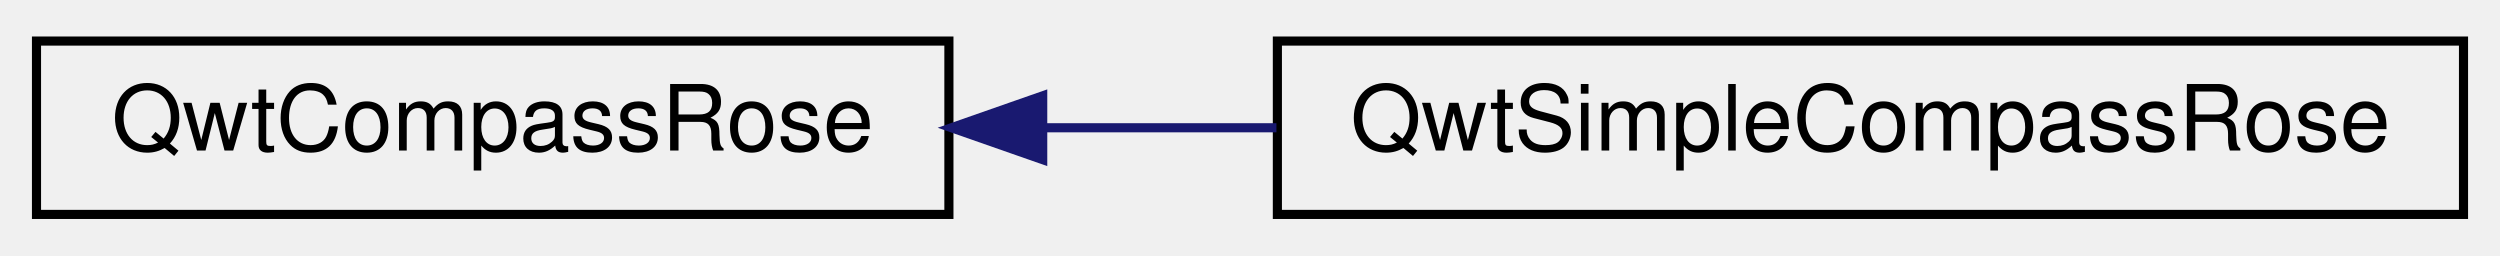
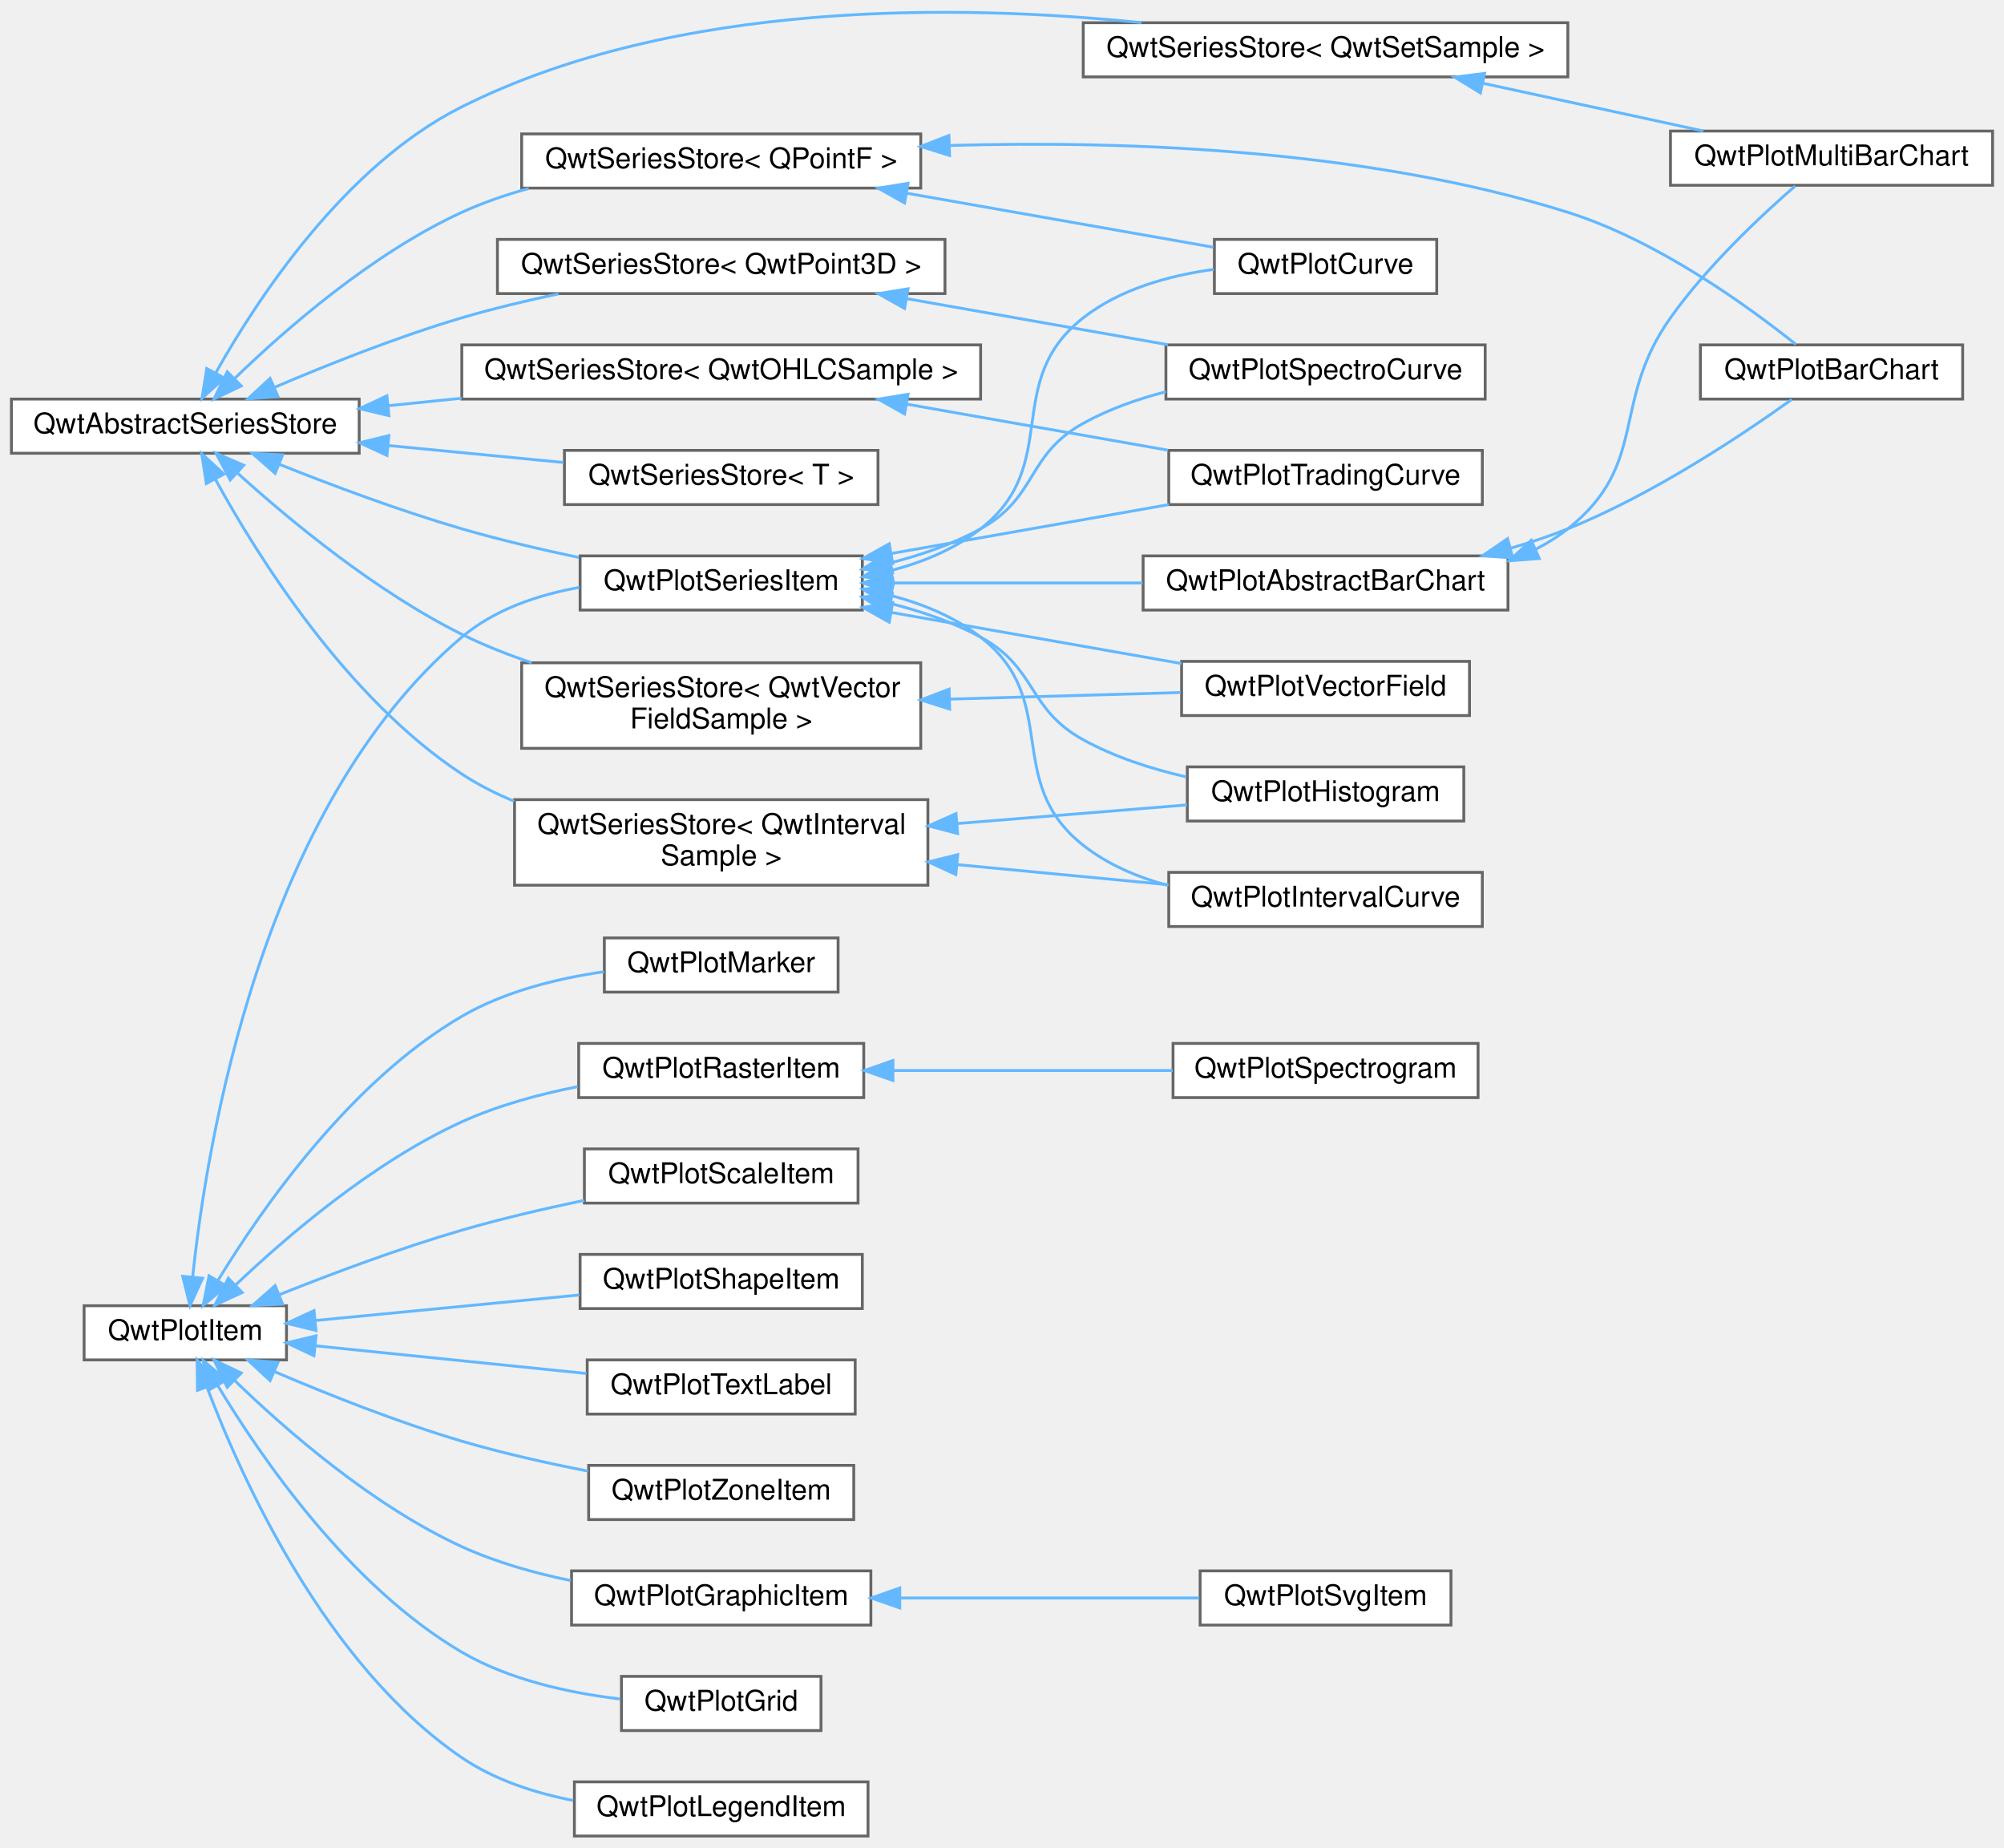
- <svg xmlns="http://www.w3.org/2000/svg" xmlns:xlink="http://www.w3.org/1999/xlink" width="274pt" height="28pt" viewBox="0.00 0.00 274.00 28.00">
-   <g id="graph0" class="graph" transform="scale(1 1) rotate(0) translate(4 24)">
-     <g id="node1" class="node">
-       <g id="a_node1">
-         <a xlink:href="class_qwt_compass_rose.html" target="_top" xlink:title="Abstract base class for a compass rose.">
-           <polygon fill="none" stroke="#000000" points="0,-.5 0,-19.5 100,-19.5 100,-.5 0,-.5" />
-           <text text-anchor="middle" x="50" y="-7.5" font-family="Helvetica,sans-Serif" font-size="10.00" fill="#000000">QwtCompassRose</text>
-         </a>
-       </g>
-     </g>
-     <g id="node2" class="node">
-       <g id="a_node2">
-         <a xlink:href="class_qwt_simple_compass_rose.html" target="_top" xlink:title="A simple rose for QwtCompass.">
-           <polygon fill="none" stroke="#000000" points="136,-.5 136,-19.5 266,-19.5 266,-.5 136,-.5" />
-           <text text-anchor="middle" x="201" y="-7.5" font-family="Helvetica,sans-Serif" font-size="10.00" fill="#000000">QwtSimpleCompassRose</text>
-         </a>
-       </g>
-     </g>
-     <g id="edge1" class="edge">
-       <path fill="none" stroke="#191970" d="M110.364,-10C118.76,-10 127.417,-10 135.896,-10" />
-       <polygon fill="#191970" stroke="#191970" points="110.281,-6.5 100.281,-10 110.281,-13.5 110.281,-6.5" />
+ <svg xmlns="http://www.w3.org/2000/svg" xmlns:xlink="http://www.w3.org/1999/xlink" width="703pt" height="648pt" viewBox="0.00 0.00 703.00 647.94">
+   <g id="graph0" class="graph" transform="scale(1 1) rotate(0) translate(4 643.94)">
+     <g id="Node000000" class="node">
+       <g id="a_Node000000">
+         <a xlink:href="class_qwt_abstract_series_store.html" target="_top" xlink:title="Bridge between QwtSeriesStore and QwtPlotSeriesItem.">
+           <polygon fill="white" stroke="#666666" points="122,-504 0,-504 0,-485 122,-485 122,-504" />
+           <text text-anchor="middle" x="61" y="-492" font-family="Helvetica,sans-Serif" font-size="10.00">QwtAbstractSeriesStore</text>
+         </a>
+       </g>
+     </g>
+     <g id="Node000001" class="node">
+       <g id="a_Node000001">
+         <a xlink:href="class_qwt_series_store.html" target="_top" xlink:title=" ">
+           <polygon fill="white" stroke="#666666" points="319,-597 179,-597 179,-578 319,-578 319,-597" />
+           <text text-anchor="middle" x="249" y="-585" font-family="Helvetica,sans-Serif" font-size="10.00">QwtSeriesStore&lt; QPointF &gt;</text>
+         </a>
+       </g>
+     </g>
+     <g id="edge54_Node000000_Node000001" class="edge">
+       <g id="a_edge54_Node000000_Node000001">
+         <a xlink:title=" ">
+           <path fill="none" stroke="#63b8ff" d="M78.39,-511.3C96.3,-528.64 126.66,-555.12 158,-569.5 165.39,-572.89 173.4,-575.64 181.5,-577.88" />
+           <polygon fill="#63b8ff" stroke="#63b8ff" points="80.64,-508.6 71.07,-504.05 75.71,-513.58 80.64,-508.6" />
+         </a>
+       </g>
+     </g>
+     <g id="Node000009" class="node">
+       <g id="a_Node000009">
+         <a xlink:href="class_qwt_series_store.html" target="_top" xlink:title=" ">
+           <polygon fill="white" stroke="#666666" points="321.5,-363.5 176.5,-363.5 176.5,-333.5 321.5,-333.5 321.5,-363.5" />
+           <text text-anchor="start" x="184.5" y="-351.5" font-family="Helvetica,sans-Serif" font-size="10.00">QwtSeriesStore&lt; QwtInterval</text>
+           <text text-anchor="middle" x="249" y="-340.5" font-family="Helvetica,sans-Serif" font-size="10.00">Sample &gt;</text>
+         </a>
+       </g>
+     </g>
+     <g id="edge57_Node000000_Node000009" class="edge">
+       <g id="a_edge57_Node000000_Node000009">
+         <a xlink:title=" ">
+           <path fill="none" stroke="#63b8ff" d="M71.65,-475.68C86.48,-448.66 117.48,-399.18 158,-372.5 163.67,-368.76 169.91,-365.61 176.36,-362.94" />
+           <polygon fill="#63b8ff" stroke="#63b8ff" points="68.38,-474.38 66.76,-484.85 74.55,-477.67 68.38,-474.38" />
+         </a>
+       </g>
+     </g>
+     <g id="Node000005" class="node">
+       <g id="a_Node000005">
+         <a xlink:href="class_qwt_series_store.html" target="_top" xlink:title=" ">
+           <polygon fill="white" stroke="#666666" points="546,-636 376,-636 376,-617 546,-617 546,-636" />
+           <text text-anchor="middle" x="461" y="-624" font-family="Helvetica,sans-Serif" font-size="10.00">QwtSeriesStore&lt; QwtSetSample &gt;</text>
+         </a>
+       </g>
+     </g>
+     <g id="edge60_Node000000_Node000005" class="edge">
+       <g id="a_edge60_Node000000_Node000005">
+         <a xlink:title=" ">
+           <path fill="none" stroke="#63b8ff" d="M71.68,-513.18C86.37,-539.34 116.98,-585.96 158,-606.5 233.3,-644.19 332.66,-642.53 396.46,-636.02" />
+           <polygon fill="#63b8ff" stroke="#63b8ff" points="74.68,-511.38 66.84,-504.26 68.53,-514.72 74.68,-511.38" />
+         </a>
+       </g>
+     </g>
+     <g id="Node000012" class="node">
+       <g id="a_Node000012">
+         <a xlink:href="class_qwt_series_store.html" target="_top" xlink:title=" ">
+           <polygon fill="white" stroke="#666666" points="327.5,-560 170.5,-560 170.5,-541 327.5,-541 327.5,-560" />
+           <text text-anchor="middle" x="249" y="-548" font-family="Helvetica,sans-Serif" font-size="10.00">QwtSeriesStore&lt; QwtPoint3D &gt;</text>
+         </a>
+       </g>
+     </g>
+     <g id="edge62_Node000000_Node000012" class="edge">
+       <g id="a_edge62_Node000000_Node000012">
+         <a xlink:title=" ">
+           <path fill="none" stroke="#63b8ff" d="M92.15,-508.05C110.82,-516.03 135.46,-525.84 158,-532.5 168.85,-535.7 180.6,-538.52 191.93,-540.91" />
+           <polygon fill="#63b8ff" stroke="#63b8ff" points="93.53,-504.84 82.97,-504.07 90.75,-511.26 93.53,-504.84" />
+         </a>
+       </g>
+     </g>
+     <g id="Node000014" class="node">
+       <g id="a_Node000014">
+         <a xlink:href="class_qwt_series_store.html" target="_top" xlink:title=" ">
+           <polygon fill="white" stroke="#666666" points="340,-523 158,-523 158,-504 340,-504 340,-523" />
+           <text text-anchor="middle" x="249" y="-511" font-family="Helvetica,sans-Serif" font-size="10.00">QwtSeriesStore&lt; QwtOHLCSample &gt;</text>
+         </a>
+       </g>
+     </g>
+     <g id="edge64_Node000000_Node000014" class="edge">
+       <g id="a_edge64_Node000000_Node000014">
+         <a xlink:title=" ">
+           <path fill="none" stroke="#63b8ff" d="M132.24,-501.68C140.66,-502.53 149.34,-503.42 157.98,-504.3" />
+           <polygon fill="#63b8ff" stroke="#63b8ff" points="132.44,-498.18 122.13,-500.64 131.72,-505.14 132.44,-498.18" />
+         </a>
+       </g>
+     </g>
+     <g id="Node000016" class="node">
+       <g id="a_Node000016">
+         <a xlink:href="class_qwt_series_store.html" target="_top" xlink:title=" ">
+           <polygon fill="white" stroke="#666666" points="319,-411.5 179,-411.5 179,-381.5 319,-381.5 319,-411.5" />
+           <text text-anchor="start" x="187" y="-399.5" font-family="Helvetica,sans-Serif" font-size="10.00">QwtSeriesStore&lt; QwtVector</text>
+           <text text-anchor="middle" x="249" y="-388.5" font-family="Helvetica,sans-Serif" font-size="10.00">FieldSample &gt;</text>
+         </a>
+       </g>
+     </g>
+     <g id="edge66_Node000000_Node000016" class="edge">
+       <g id="a_edge66_Node000000_Node000016">
+         <a xlink:title=" ">
+           <path fill="none" stroke="#63b8ff" d="M79.27,-478.08C97.51,-461.58 127.75,-436.51 158,-421.5 165.7,-417.68 174.07,-414.37 182.5,-411.52" />
+           <polygon fill="#63b8ff" stroke="#63b8ff" points="76.76,-475.64 71.78,-484.99 81.51,-480.78 76.76,-475.64" />
+         </a>
+       </g>
+     </g>
+     <g id="Node000006" class="node">
+       <g id="a_Node000006">
+         <a xlink:href="class_qwt_plot_series_item.html" target="_top" xlink:title="Base class for plot items representing a series of samples.">
+           <polygon fill="white" stroke="#666666" points="298.5,-449 199.5,-449 199.5,-430 298.5,-430 298.5,-449" />
+           <text text-anchor="middle" x="249" y="-437" font-family="Helvetica,sans-Serif" font-size="10.00">QwtPlotSeriesItem</text>
+         </a>
+       </g>
+     </g>
+     <g id="edge68_Node000000_Node000006" class="edge">
+       <g id="a_edge68_Node000000_Node000006">
+         <a xlink:title=" ">
+           <path fill="none" stroke="#63b8ff" d="M93.96,-481.13C112.44,-473.75 136.27,-464.83 158,-458.5 171.19,-454.66 185.67,-451.26 199.09,-448.43" />
+           <polygon fill="#63b8ff" stroke="#63b8ff" points="92.52,-477.94 84.56,-484.94 95.14,-484.43 92.52,-477.94" />
+         </a>
+       </g>
+     </g>
+     <g id="Node000029" class="node">
+       <g id="a_Node000029">
+         <a xlink:href="class_qwt_series_store.html" target="_top" xlink:title="Class storing a QwtSeriesData object.">
+           <polygon fill="white" stroke="#666666" points="304,-486 194,-486 194,-467 304,-467 304,-486" />
+           <text text-anchor="middle" x="249" y="-474" font-family="Helvetica,sans-Serif" font-size="10.00">QwtSeriesStore&lt; T &gt;</text>
+         </a>
+       </g>
+     </g>
+     <g id="edge78_Node000000_Node000029" class="edge">
+       <g id="a_edge78_Node000000_Node000029">
+         <a xlink:title=" ">
+           <path fill="none" stroke="#63b8ff" d="M132.29,-487.7C152.64,-485.73 174.53,-483.61 193.73,-481.75" />
+           <polygon fill="#63b8ff" stroke="#63b8ff" points="131.75,-484.23 122.13,-488.68 132.42,-491.2 131.75,-484.23" />
+         </a>
+       </g>
+     </g>
+     <g id="Node000002" class="node">
+       <g id="a_Node000002">
+         <a xlink:href="class_qwt_plot_bar_chart.html" target="_top" xlink:title="QwtPlotBarChart displays a series of a values as bars.">
+           <polygon fill="white" stroke="#666666" points="684.5,-523 592.5,-523 592.5,-504 684.5,-504 684.5,-523" />
+           <text text-anchor="middle" x="638.5" y="-511" font-family="Helvetica,sans-Serif" font-size="10.00">QwtPlotBarChart</text>
+         </a>
+       </g>
+     </g>
+     <g id="edge55_Node000001_Node000002" class="edge">
+       <g id="a_edge55_Node000001_Node000002">
+         <a xlink:title=" ">
+           <path fill="none" stroke="#63b8ff" d="M329.29,-592.95C390,-594.69 475.09,-591.82 546,-569.5 577.62,-559.55 609.51,-536.36 626,-523.16" />
+           <polygon fill="#63b8ff" stroke="#63b8ff" points="329.11,-589.44 319,-592.6 328.88,-596.44 329.11,-589.44" />
+         </a>
+       </g>
+     </g>
+     <g id="Node000007" class="node">
+       <g id="a_Node000007">
+         <a xlink:href="class_qwt_plot_curve.html" target="_top" xlink:title="A plot item, that represents a series of points.">
+           <polygon fill="white" stroke="#666666" points="500,-560 422,-560 422,-541 500,-541 500,-560" />
+           <text text-anchor="middle" x="461" y="-548" font-family="Helvetica,sans-Serif" font-size="10.00">QwtPlotCurve</text>
+         </a>
+       </g>
+     </g>
+     <g id="edge56_Node000001_Node000007" class="edge">
+       <g id="a_edge56_Node000001_Node000007">
+         <a xlink:title=" ">
+           <path fill="none" stroke="#63b8ff" d="M314.25,-576.18C349.38,-569.99 391.71,-562.53 421.68,-557.25" />
+           <polygon fill="#63b8ff" stroke="#63b8ff" points="313.32,-572.79 304.08,-577.97 314.54,-579.68 313.32,-572.79" />
+         </a>
+       </g>
+     </g>
+     <g id="Node000008" class="node">
+       <g id="a_Node000008">
+         <a xlink:href="class_qwt_plot_histogram.html" target="_top" xlink:title="QwtPlotHistogram represents a series of samples, where an interval is associated with a value (  ).">
+           <polygon fill="white" stroke="#666666" points="509.5,-375 412.5,-375 412.5,-356 509.5,-356 509.5,-375" />
+           <text text-anchor="middle" x="461" y="-363" font-family="Helvetica,sans-Serif" font-size="10.00">QwtPlotHistogram</text>
+         </a>
+       </g>
+     </g>
+     <g id="edge58_Node000009_Node000008" class="edge">
+       <g id="a_edge58_Node000009_Node000008">
+         <a xlink:title=" ">
+           <path fill="none" stroke="#63b8ff" d="M332,-355.14C359.23,-357.34 388.63,-359.72 412.38,-361.65" />
+           <polygon fill="#63b8ff" stroke="#63b8ff" points="331.93,-351.62 321.68,-354.3 331.37,-358.6 331.93,-351.62" />
+         </a>
+       </g>
+     </g>
+     <g id="Node000010" class="node">
+       <g id="a_Node000010">
+         <a xlink:href="class_qwt_plot_interval_curve.html" target="_top" xlink:title="QwtPlotIntervalCurve represents a series of samples, where each value is associated with an interval ...">
+           <polygon fill="white" stroke="#666666" points="516,-338 406,-338 406,-319 516,-319 516,-338" />
+           <text text-anchor="middle" x="461" y="-326" font-family="Helvetica,sans-Serif" font-size="10.00">QwtPlotIntervalCurve</text>
+         </a>
+       </g>
+     </g>
+     <g id="edge59_Node000009_Node000010" class="edge">
+       <g id="a_edge59_Node000009_Node000010">
+         <a xlink:title=" ">
+           <path fill="none" stroke="#63b8ff" d="M331.83,-340.71C356.67,-338.34 383.34,-335.8 405.88,-333.65" />
+           <polygon fill="#63b8ff" stroke="#63b8ff" points="331.31,-337.24 321.68,-341.67 331.97,-344.21 331.31,-337.24" />
+         </a>
+       </g>
+     </g>
+     <g id="Node000004" class="node">
+       <g id="a_Node000004">
+         <a xlink:href="class_qwt_plot_multi_bar_chart.html" target="_top" xlink:title="QwtPlotMultiBarChart displays a series of a samples that consist each of a set of values.">
+           <polygon fill="white" stroke="#666666" points="695,-598 582,-598 582,-579 695,-579 695,-598" />
+           <text text-anchor="middle" x="638.5" y="-586" font-family="Helvetica,sans-Serif" font-size="10.00">QwtPlotMultiBarChart</text>
+         </a>
+       </g>
+     </g>
+     <g id="edge61_Node000005_Node000004" class="edge">
+       <g id="a_edge61_Node000005_Node000004">
+         <a xlink:title=" ">
+           <path fill="none" stroke="#63b8ff" d="M516.28,-614.75C541.09,-609.37 570.11,-603.09 593.53,-598.02" />
+           <polygon fill="#63b8ff" stroke="#63b8ff" points="515.32,-611.37 506.29,-616.91 516.8,-618.22 515.32,-611.37" />
+         </a>
+       </g>
+     </g>
+     <g id="Node000011" class="node">
+       <g id="a_Node000011">
+         <a xlink:href="class_qwt_plot_spectro_curve.html" target="_top" xlink:title="Curve that displays 3D points as dots, where the z coordinate is mapped to a color.">
+           <polygon fill="white" stroke="#666666" points="517,-523 405,-523 405,-504 517,-504 517,-523" />
+           <text text-anchor="middle" x="461" y="-511" font-family="Helvetica,sans-Serif" font-size="10.00">QwtPlotSpectroCurve</text>
+         </a>
+       </g>
+     </g>
+     <g id="edge63_Node000012_Node000011" class="edge">
+       <g id="a_edge63_Node000012_Node000011">
+         <a xlink:title=" ">
+           <path fill="none" stroke="#63b8ff" d="M314.21,-539.19C343.49,-534.03 377.77,-527.99 405.74,-523.06" />
+           <polygon fill="#63b8ff" stroke="#63b8ff" points="313.32,-535.79 304.08,-540.97 314.54,-542.68 313.32,-535.79" />
+         </a>
+       </g>
+     </g>
+     <g id="Node000013" class="node">
+       <g id="a_Node000013">
+         <a xlink:href="class_qwt_plot_trading_curve.html" target="_top" xlink:title="QwtPlotTradingCurve illustrates movements in the price of a financial instrument over time.">
+           <polygon fill="white" stroke="#666666" points="516,-486 406,-486 406,-467 516,-467 516,-486" />
+           <text text-anchor="middle" x="461" y="-474" font-family="Helvetica,sans-Serif" font-size="10.00">QwtPlotTradingCurve</text>
+         </a>
+       </g>
+     </g>
+     <g id="edge65_Node000014_Node000013" class="edge">
+       <g id="a_edge65_Node000014_Node000013">
+         <a xlink:title=" ">
+           <path fill="none" stroke="#63b8ff" d="M314.21,-502.19C343.49,-497.03 377.77,-490.99 405.74,-486.06" />
+           <polygon fill="#63b8ff" stroke="#63b8ff" points="313.32,-498.79 304.08,-503.97 314.54,-505.68 313.32,-498.79" />
+         </a>
+       </g>
+     </g>
+     <g id="Node000015" class="node">
+       <g id="a_Node000015">
+         <a xlink:href="class_qwt_plot_vector_field.html" target="_top" xlink:title="A plot item, that represents a vector field.">
+           <polygon fill="white" stroke="#666666" points="511.5,-412 410.5,-412 410.5,-393 511.5,-393 511.5,-412" />
+           <text text-anchor="middle" x="461" y="-400" font-family="Helvetica,sans-Serif" font-size="10.00">QwtPlotVectorField</text>
+         </a>
+       </g>
+     </g>
+     <g id="edge67_Node000016_Node000015" class="edge">
+       <g id="a_edge67_Node000016_Node000015">
+         <a xlink:title=" ">
+           <path fill="none" stroke="#63b8ff" d="M329.32,-398.77C356.47,-399.54 386.05,-400.39 410.2,-401.08" />
+           <polygon fill="#63b8ff" stroke="#63b8ff" points="329.15,-395.26 319.05,-398.47 328.95,-402.26 329.15,-395.26" />
+         </a>
+       </g>
+     </g>
+     <g id="edge72_Node000006_Node000007" class="edge">
+       <g id="a_edge72_Node000006_Node000007">
+         <a xlink:title=" ">
+           <path fill="none" stroke="#63b8ff" d="M308.64,-443.88C319.88,-446.83 330.95,-451.43 340,-458.5 368.83,-481.01 347.21,-509.94 376,-532.5 388.91,-542.62 406.24,-547.36 421.8,-549.49" />
+           <polygon fill="#63b8ff" stroke="#63b8ff" points="309.28,-440.44 298.76,-441.68 307.76,-447.27 309.28,-440.44" />
+         </a>
+       </g>
+     </g>
+     <g id="edge73_Node000006_Node000008" class="edge">
+       <g id="a_edge73_Node000006_Node000008">
+         <a xlink:title=" ">
+           <path fill="none" stroke="#63b8ff" d="M308.45,-432.29C319.34,-429.54 330.33,-425.74 340,-420.5 359.89,-409.72 356.19,-395.43 376,-384.5 387,-378.44 399.82,-374.31 412.09,-371.49" />
+           <polygon fill="#63b8ff" stroke="#63b8ff" points="307.5,-428.92 298.51,-434.53 309.04,-435.75 307.5,-428.92" />
+         </a>
+       </g>
+     </g>
+     <g id="edge74_Node000006_Node000010" class="edge">
+       <g id="a_edge74_Node000006_Node000010">
+         <a xlink:title=" ">
+           <path fill="none" stroke="#63b8ff" d="M308.61,-435.09C319.85,-432.13 330.93,-427.55 340,-420.5 368.57,-398.31 347.59,-369.89 376,-347.5 384.57,-340.74 395.09,-336.29 405.74,-333.39" />
+           <polygon fill="#63b8ff" stroke="#63b8ff" points="307.73,-431.69 298.73,-437.28 309.25,-438.53 307.73,-431.69" />
+         </a>
+       </g>
+     </g>
+     <g id="edge75_Node000006_Node000011" class="edge">
+       <g id="a_edge75_Node000006_Node000011">
+         <a xlink:title=" ">
+           <path fill="none" stroke="#63b8ff" d="M308.51,-446.6C319.39,-449.36 330.36,-453.19 340,-458.5 360.1,-469.57 355.92,-484.4 376,-495.5 384.88,-500.41 394.96,-503.98 404.99,-506.58" />
+           <polygon fill="#63b8ff" stroke="#63b8ff" points="309.1,-443.15 298.57,-444.36 307.55,-449.98 309.1,-443.15" />
+         </a>
+       </g>
+     </g>
+     <g id="edge76_Node000006_Node000013" class="edge">
+       <g id="a_edge76_Node000006_Node000013">
+         <a xlink:title=" ">
+           <path fill="none" stroke="#63b8ff" d="M308.78,-449.86C339.27,-455.23 376.26,-461.75 406.02,-466.99" />
+           <polygon fill="#63b8ff" stroke="#63b8ff" points="309.16,-446.37 298.71,-448.08 307.95,-453.26 309.16,-446.37" />
+         </a>
+       </g>
+     </g>
+     <g id="edge77_Node000006_Node000015" class="edge">
+       <g id="a_edge77_Node000006_Node000015">
+         <a xlink:title=" ">
+           <path fill="none" stroke="#63b8ff" d="M308.83,-429.13C340.85,-423.49 380.02,-416.59 410.47,-411.23" />
+           <polygon fill="#63b8ff" stroke="#63b8ff" points="307.95,-425.74 298.71,-430.92 309.16,-432.63 307.95,-425.74" />
+         </a>
+       </g>
+     </g>
+     <g id="Node000003" class="node">
+       <g id="a_Node000003">
+         <a xlink:href="class_qwt_plot_abstract_bar_chart.html" target="_top" xlink:title="Abstract base class for bar chart items.">
+           <polygon fill="white" stroke="#666666" points="525,-449 397,-449 397,-430 525,-430 525,-449" />
+           <text text-anchor="middle" x="461" y="-437" font-family="Helvetica,sans-Serif" font-size="10.00">QwtPlotAbstractBarChart</text>
+         </a>
+       </g>
+     </g>
+     <g id="edge69_Node000006_Node000003" class="edge">
+       <g id="a_edge69_Node000006_Node000003">
+         <a xlink:title=" ">
+           <path fill="none" stroke="#63b8ff" d="M308.93,-439.5C336.31,-439.5 368.92,-439.5 396.82,-439.5" />
+           <polygon fill="#63b8ff" stroke="#63b8ff" points="308.71,-436 298.71,-439.5 308.71,-443 308.71,-436" />
+         </a>
+       </g>
+     </g>
+     <g id="edge70_Node000003_Node000002" class="edge">
+       <g id="a_edge70_Node000003_Node000002">
+         <a xlink:title=" ">
+           <path fill="none" stroke="#63b8ff" d="M526.09,-451.75C532.91,-453.71 539.66,-455.95 546,-458.5 575.93,-470.52 607.44,-491.61 624.56,-503.88" />
+           <polygon fill="#63b8ff" stroke="#63b8ff" points="526.67,-448.28 516.1,-449.06 524.85,-455.04 526.67,-448.28" />
+         </a>
+       </g>
+     </g>
+     <g id="edge71_Node000003_Node000004" class="edge">
+       <g id="a_edge71_Node000003_Node000004">
+         <a xlink:title=" ">
+           <path fill="none" stroke="#63b8ff" d="M534.89,-451.42C538.83,-453.44 542.57,-455.78 546,-458.5 574.66,-481.22 560.84,-502.67 582,-532.5 594.83,-550.59 613.65,-568.21 625.73,-578.71" />
+           <polygon fill="#63b8ff" stroke="#63b8ff" points="535.97,-448.07 525.4,-447.27 533.16,-454.48 535.97,-448.07" />
+         </a>
+       </g>
+     </g>
+     <g id="Node000017" class="node">
+       <g id="a_Node000017">
+         <a xlink:href="class_qwt_plot_item.html" target="_top" xlink:title="Base class for items on the plot canvas.">
+           <polygon fill="white" stroke="#666666" points="96.5,-186 25.5,-186 25.5,-167 96.5,-167 96.5,-186" />
+           <text text-anchor="middle" x="61" y="-174" font-family="Helvetica,sans-Serif" font-size="10.00">QwtPlotItem</text>
+         </a>
+       </g>
+     </g>
+     <g id="edge87_Node000017_Node000006" class="edge">
+       <g id="a_edge87_Node000017_Node000006">
+         <a xlink:title=" ">
+           <path fill="none" stroke="#63b8ff" d="M63.58,-196.02C68.46,-242.62 87.52,-360.89 158,-420.5 169.46,-430.19 184.64,-435.33 199.26,-437.95" />
+           <polygon fill="#63b8ff" stroke="#63b8ff" points="67.06,-195.66 62.65,-186.03 60.1,-196.31 67.06,-195.66" />
+         </a>
+       </g>
+     </g>
+     <g id="Node000018" class="node">
+       <g id="a_Node000018">
+         <a xlink:href="class_qwt_plot_graphic_item.html" target="_top" xlink:title="A plot item, which displays a recorded sequence of QPainter commands.">
+           <polygon fill="white" stroke="#666666" points="301.5,-93 196.5,-93 196.5,-74 301.5,-74 301.5,-93" />
+           <text text-anchor="middle" x="249" y="-81" font-family="Helvetica,sans-Serif" font-size="10.00">QwtPlotGraphicItem</text>
+         </a>
+       </g>
+     </g>
+     <g id="edge79_Node000017_Node000018" class="edge">
+       <g id="a_edge79_Node000017_Node000018">
+         <a xlink:title=" ">
+           <path fill="none" stroke="#63b8ff" d="M78.39,-159.7C96.3,-142.36 126.66,-115.88 158,-101.5 169.88,-96.05 183.38,-92.24 196.24,-89.59" />
+           <polygon fill="#63b8ff" stroke="#63b8ff" points="75.71,-157.42 71.07,-166.95 80.64,-162.4 75.71,-157.42" />
+         </a>
+       </g>
+     </g>
+     <g id="Node000020" class="node">
+       <g id="a_Node000020">
+         <a xlink:href="class_qwt_plot_grid.html" target="_top" xlink:title="A class which draws a coordinate grid.">
+           <polygon fill="white" stroke="#666666" points="284,-56 214,-56 214,-37 284,-37 284,-56" />
+           <text text-anchor="middle" x="249" y="-44" font-family="Helvetica,sans-Serif" font-size="10.00">QwtPlotGrid</text>
+         </a>
+       </g>
+     </g>
+     <g id="edge81_Node000017_Node000020" class="edge">
+       <g id="a_edge81_Node000017_Node000020">
+         <a xlink:title=" ">
+           <path fill="none" stroke="#63b8ff" d="M72.29,-158.16C87.54,-132.8 118.61,-87.57 158,-64.5 174.78,-54.68 196,-50.13 213.63,-48.06" />
+           <polygon fill="#63b8ff" stroke="#63b8ff" points="69.26,-156.41 67.24,-166.81 75.3,-159.94 69.26,-156.41" />
+         </a>
+       </g>
+     </g>
+     <g id="Node000021" class="node">
+       <g id="a_Node000021">
+         <a xlink:href="class_qwt_plot_legend_item.html" target="_top" xlink:title="A class which draws a legend inside the plot canvas.">
+           <polygon fill="white" stroke="#666666" points="300.5,-19 197.5,-19 197.5,0 300.5,0 300.5,-19" />
+           <text text-anchor="middle" x="249" y="-7" font-family="Helvetica,sans-Serif" font-size="10.00">QwtPlotLegendItem</text>
+         </a>
+       </g>
+     </g>
+     <g id="edge82_Node000017_Node000021" class="edge">
+       <g id="a_edge82_Node000017_Node000021">
+         <a xlink:title=" ">
+           <path fill="none" stroke="#63b8ff" d="M68.65,-157.32C80.9,-125 110.24,-60.03 158,-27.5 169.46,-19.7 183.52,-15.12 197.1,-12.47" />
+           <polygon fill="#63b8ff" stroke="#63b8ff" points="65.28,-156.34 65.14,-166.94 71.85,-158.74 65.28,-156.34" />
+         </a>
+       </g>
+     </g>
+     <g id="Node000022" class="node">
+       <g id="a_Node000022">
+         <a xlink:href="class_qwt_plot_marker.html" target="_top" xlink:title="A class for drawing markers.">
+           <polygon fill="white" stroke="#666666" points="290,-315 208,-315 208,-296 290,-296 290,-315" />
+           <text text-anchor="middle" x="249" y="-303" font-family="Helvetica,sans-Serif" font-size="10.00">QwtPlotMarker</text>
+         </a>
+       </g>
+     </g>
+     <g id="edge83_Node000017_Node000022" class="edge">
+       <g id="a_edge83_Node000017_Node000022">
+         <a xlink:title=" ">
+           <path fill="none" stroke="#63b8ff" d="M72.54,-195.01C87.9,-220.2 118.94,-264.74 158,-287.5 173.01,-296.24 191.55,-300.8 207.9,-303.16" />
+           <polygon fill="#63b8ff" stroke="#63b8ff" points="75.37,-192.92 67.26,-186.1 69.34,-196.49 75.37,-192.92" />
+         </a>
+       </g>
+     </g>
+     <g id="Node000023" class="node">
+       <g id="a_Node000023">
+         <a xlink:href="class_qwt_plot_raster_item.html" target="_top" xlink:title="A class, which displays raster data.">
+           <polygon fill="white" stroke="#666666" points="299,-278 199,-278 199,-259 299,-259 299,-278" />
+           <text text-anchor="middle" x="249" y="-266" font-family="Helvetica,sans-Serif" font-size="10.00">QwtPlotRasterItem</text>
+         </a>
+       </g>
+     </g>
+     <g id="edge84_Node000017_Node000023" class="edge">
+       <g id="a_edge84_Node000017_Node000023">
+         <a xlink:title=" ">
+           <path fill="none" stroke="#63b8ff" d="M78.72,-193.34C96.71,-210.44 126.94,-236.37 158,-250.5 170.62,-256.24 185.05,-260.16 198.62,-262.83" />
+           <polygon fill="#63b8ff" stroke="#63b8ff" points="80.96,-190.64 71.36,-186.18 76.08,-195.66 80.96,-190.64" />
+         </a>
+       </g>
+     </g>
+     <g id="Node000025" class="node">
+       <g id="a_Node000025">
+         <a xlink:href="class_qwt_plot_scale_item.html" target="_top" xlink:title="A class which draws a scale inside the plot canvas.">
+           <polygon fill="white" stroke="#666666" points="297,-241 201,-241 201,-222 297,-222 297,-241" />
+           <text text-anchor="middle" x="249" y="-229" font-family="Helvetica,sans-Serif" font-size="10.00">QwtPlotScaleItem</text>
+         </a>
+       </g>
+     </g>
+     <g id="edge86_Node000017_Node000025" class="edge">
+       <g id="a_edge86_Node000017_Node000025">
+         <a xlink:title=" ">
+           <path fill="none" stroke="#63b8ff" d="M93.96,-189.87C112.44,-197.25 136.27,-206.17 158,-212.5 171.8,-216.52 187.02,-220.06 200.96,-222.96" />
+           <polygon fill="#63b8ff" stroke="#63b8ff" points="95.14,-186.57 84.56,-186.06 92.52,-193.06 95.14,-186.57" />
+         </a>
+       </g>
+     </g>
+     <g id="Node000026" class="node">
+       <g id="a_Node000026">
+         <a xlink:href="class_qwt_plot_shape_item.html" target="_top" xlink:title="A plot item, which displays any graphical shape, that can be defined by a QPainterPath.">
+           <polygon fill="white" stroke="#666666" points="298.5,-204 199.5,-204 199.5,-185 298.5,-185 298.5,-204" />
+           <text text-anchor="middle" x="249" y="-192" font-family="Helvetica,sans-Serif" font-size="10.00">QwtPlotShapeItem</text>
+         </a>
+       </g>
+     </g>
+     <g id="edge88_Node000017_Node000026" class="edge">
+       <g id="a_edge88_Node000017_Node000026">
+         <a xlink:title=" ">
+           <path fill="none" stroke="#63b8ff" d="M106.82,-180.84C134.73,-183.54 170.64,-187.01 199.26,-189.78" />
+           <polygon fill="#63b8ff" stroke="#63b8ff" points="106.84,-177.32 96.55,-179.84 106.17,-184.29 106.84,-177.32" />
+         </a>
+       </g>
+     </g>
+     <g id="Node000027" class="node">
+       <g id="a_Node000027">
+         <a xlink:href="class_qwt_plot_text_label.html" target="_top" xlink:title="A plot item, which displays a text label.">
+           <polygon fill="white" stroke="#666666" points="296,-167 202,-167 202,-148 296,-148 296,-167" />
+           <text text-anchor="middle" x="249" y="-155" font-family="Helvetica,sans-Serif" font-size="10.00">QwtPlotTextLabel</text>
+         </a>
+       </g>
+     </g>
+     <g id="edge89_Node000017_Node000027" class="edge">
+       <g id="a_edge89_Node000017_Node000027">
+         <a xlink:title=" ">
+           <path fill="none" stroke="#63b8ff" d="M106.72,-171.93C135.44,-169 172.68,-165.19 201.71,-162.23" />
+           <polygon fill="#63b8ff" stroke="#63b8ff" points="106.14,-168.47 96.55,-172.97 106.85,-175.44 106.14,-168.47" />
+         </a>
+       </g>
+     </g>
+     <g id="Node000028" class="node">
+       <g id="a_Node000028">
+         <a xlink:href="class_qwt_plot_zone_item.html" target="_top" xlink:title="A plot item, which displays a zone.">
+           <polygon fill="white" stroke="#666666" points="295.5,-130 202.5,-130 202.5,-111 295.5,-111 295.5,-130" />
+           <text text-anchor="middle" x="249" y="-118" font-family="Helvetica,sans-Serif" font-size="10.00">QwtPlotZoneItem</text>
+         </a>
+       </g>
+     </g>
+     <g id="edge90_Node000017_Node000028" class="edge">
+       <g id="a_edge90_Node000017_Node000028">
+         <a xlink:title=" ">
+           <path fill="none" stroke="#63b8ff" d="M92.15,-162.95C110.82,-154.97 135.46,-145.16 158,-138.5 172.21,-134.3 187.98,-130.78 202.29,-127.99" />
+           <polygon fill="#63b8ff" stroke="#63b8ff" points="90.75,-159.74 82.97,-166.93 93.53,-166.16 90.75,-159.74" />
+         </a>
+       </g>
+     </g>
+     <g id="Node000019" class="node">
+       <g id="a_Node000019">
+         <a xlink:href="class_qwt_plot_svg_item.html" target="_top" xlink:title="A plot item, which displays data in Scalable Vector Graphics (SVG) format.">
+           <polygon fill="white" stroke="#666666" points="505,-93 417,-93 417,-74 505,-74 505,-93" />
+           <text text-anchor="middle" x="461" y="-81" font-family="Helvetica,sans-Serif" font-size="10.00">QwtPlotSvgItem</text>
+         </a>
+       </g>
+     </g>
+     <g id="edge80_Node000018_Node000019" class="edge">
+       <g id="a_edge80_Node000018_Node000019">
+         <a xlink:title=" ">
+           <path fill="none" stroke="#63b8ff" d="M311.85,-83.5C345.55,-83.5 386.44,-83.5 416.71,-83.5" />
+           <polygon fill="#63b8ff" stroke="#63b8ff" points="311.64,-80 301.64,-83.5 311.64,-87 311.64,-80" />
+         </a>
+       </g>
+     </g>
+     <g id="Node000024" class="node">
+       <g id="a_Node000024">
+         <a xlink:href="class_qwt_plot_spectrogram.html" target="_top" xlink:title="A plot item, which displays a spectrogram.">
+           <polygon fill="white" stroke="#666666" points="514.5,-278 407.5,-278 407.5,-259 514.5,-259 514.5,-278" />
+           <text text-anchor="middle" x="461" y="-266" font-family="Helvetica,sans-Serif" font-size="10.00">QwtPlotSpectrogram</text>
+         </a>
+       </g>
+     </g>
+     <g id="edge85_Node000023_Node000024" class="edge">
+       <g id="a_edge85_Node000023_Node000024">
+         <a xlink:title=" ">
+           <path fill="none" stroke="#63b8ff" d="M309.43,-268.5C340.27,-268.5 377.62,-268.5 407.4,-268.5" />
+           <polygon fill="#63b8ff" stroke="#63b8ff" points="309.24,-265 299.24,-268.5 309.24,-272 309.24,-265" />
+         </a>
+       </g>
    </g>
  </g>
</svg>
